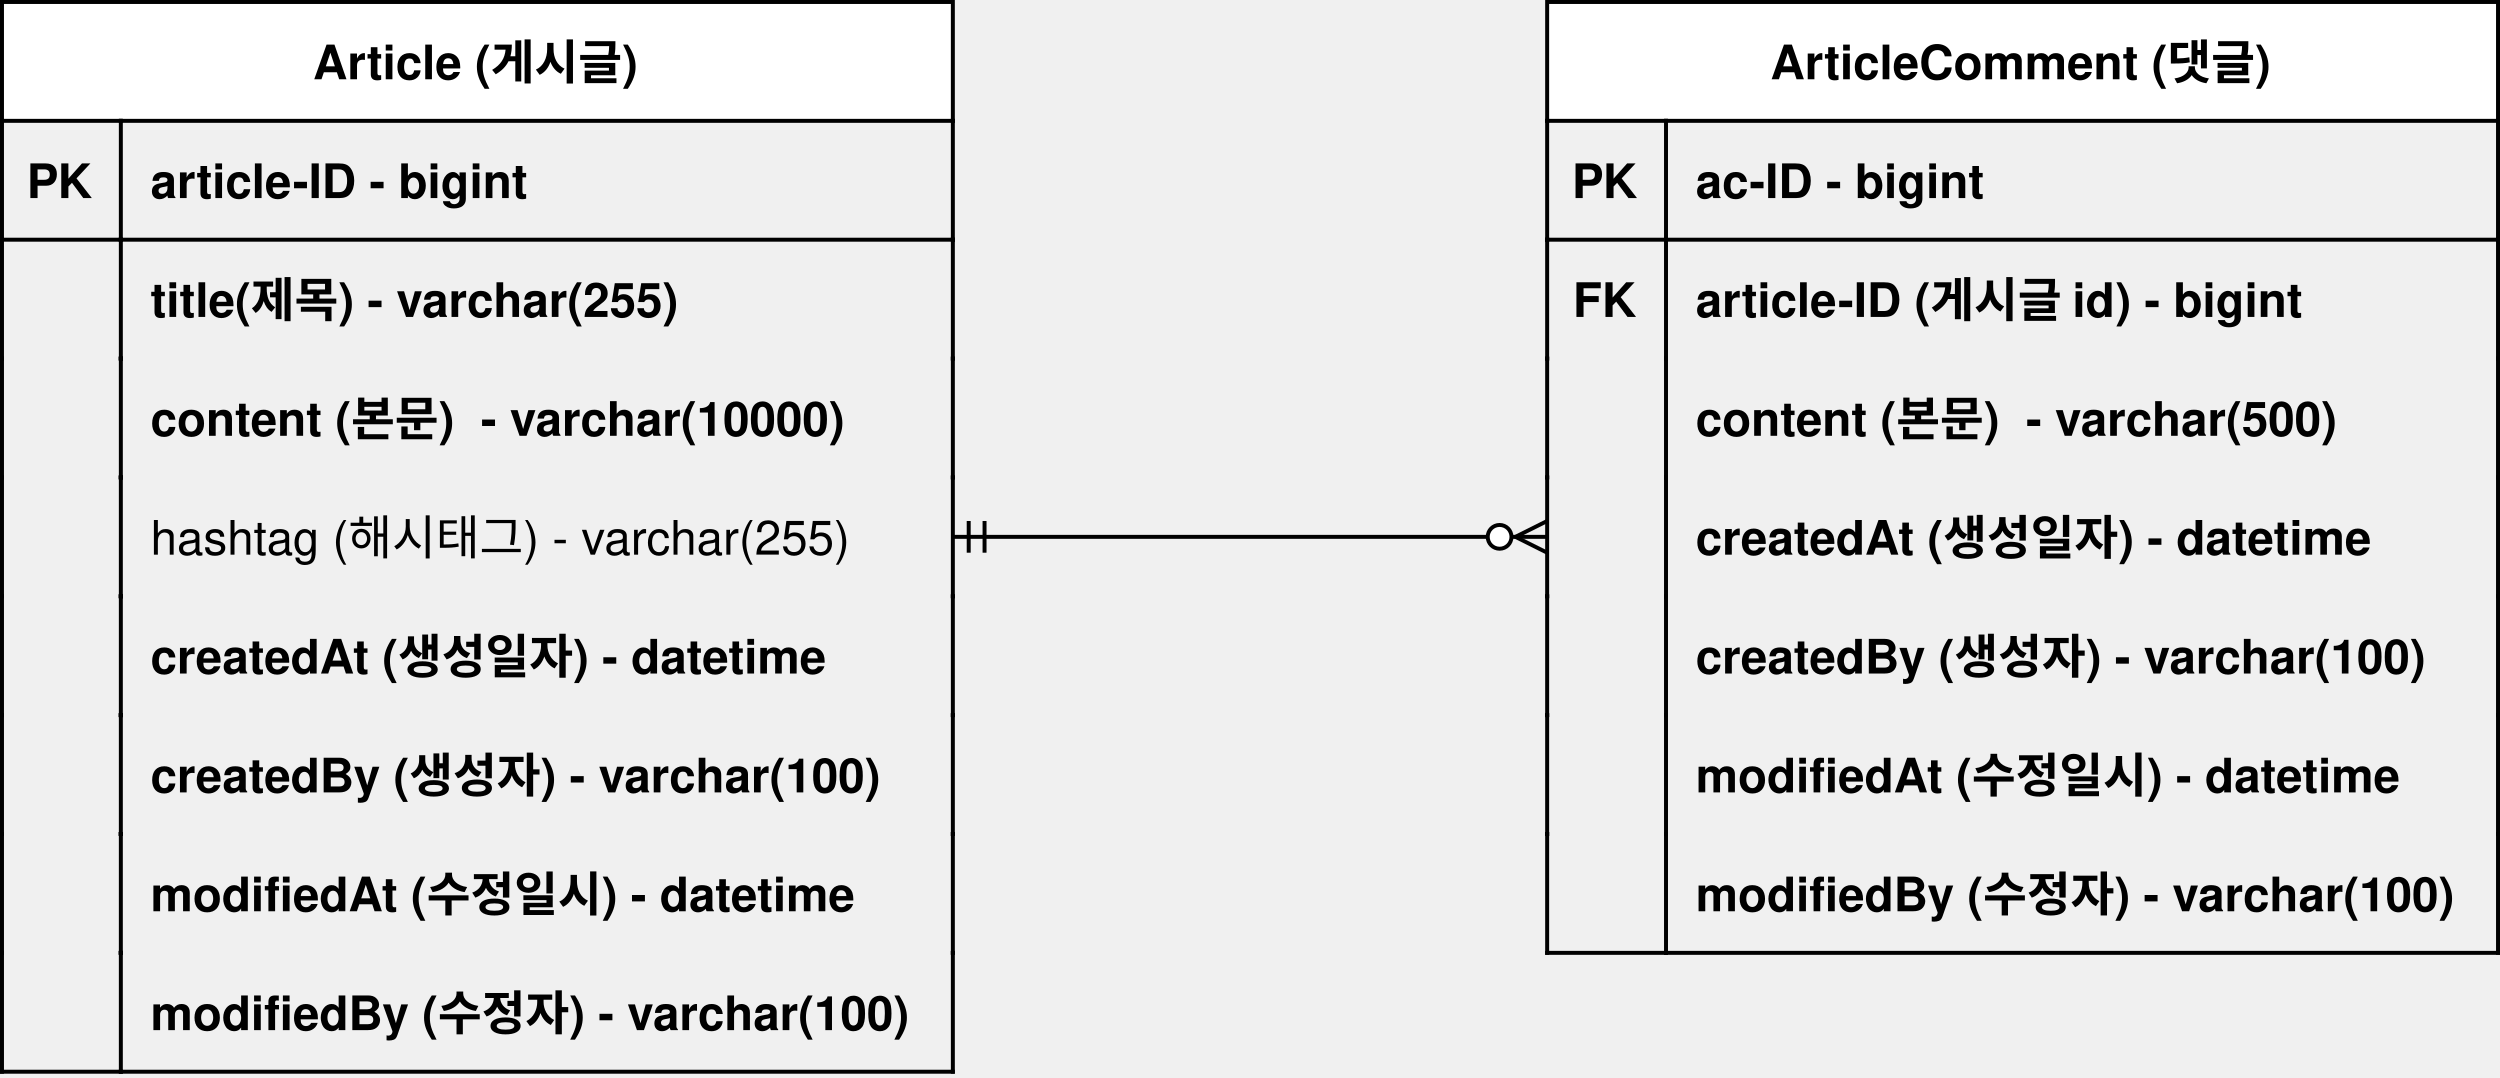
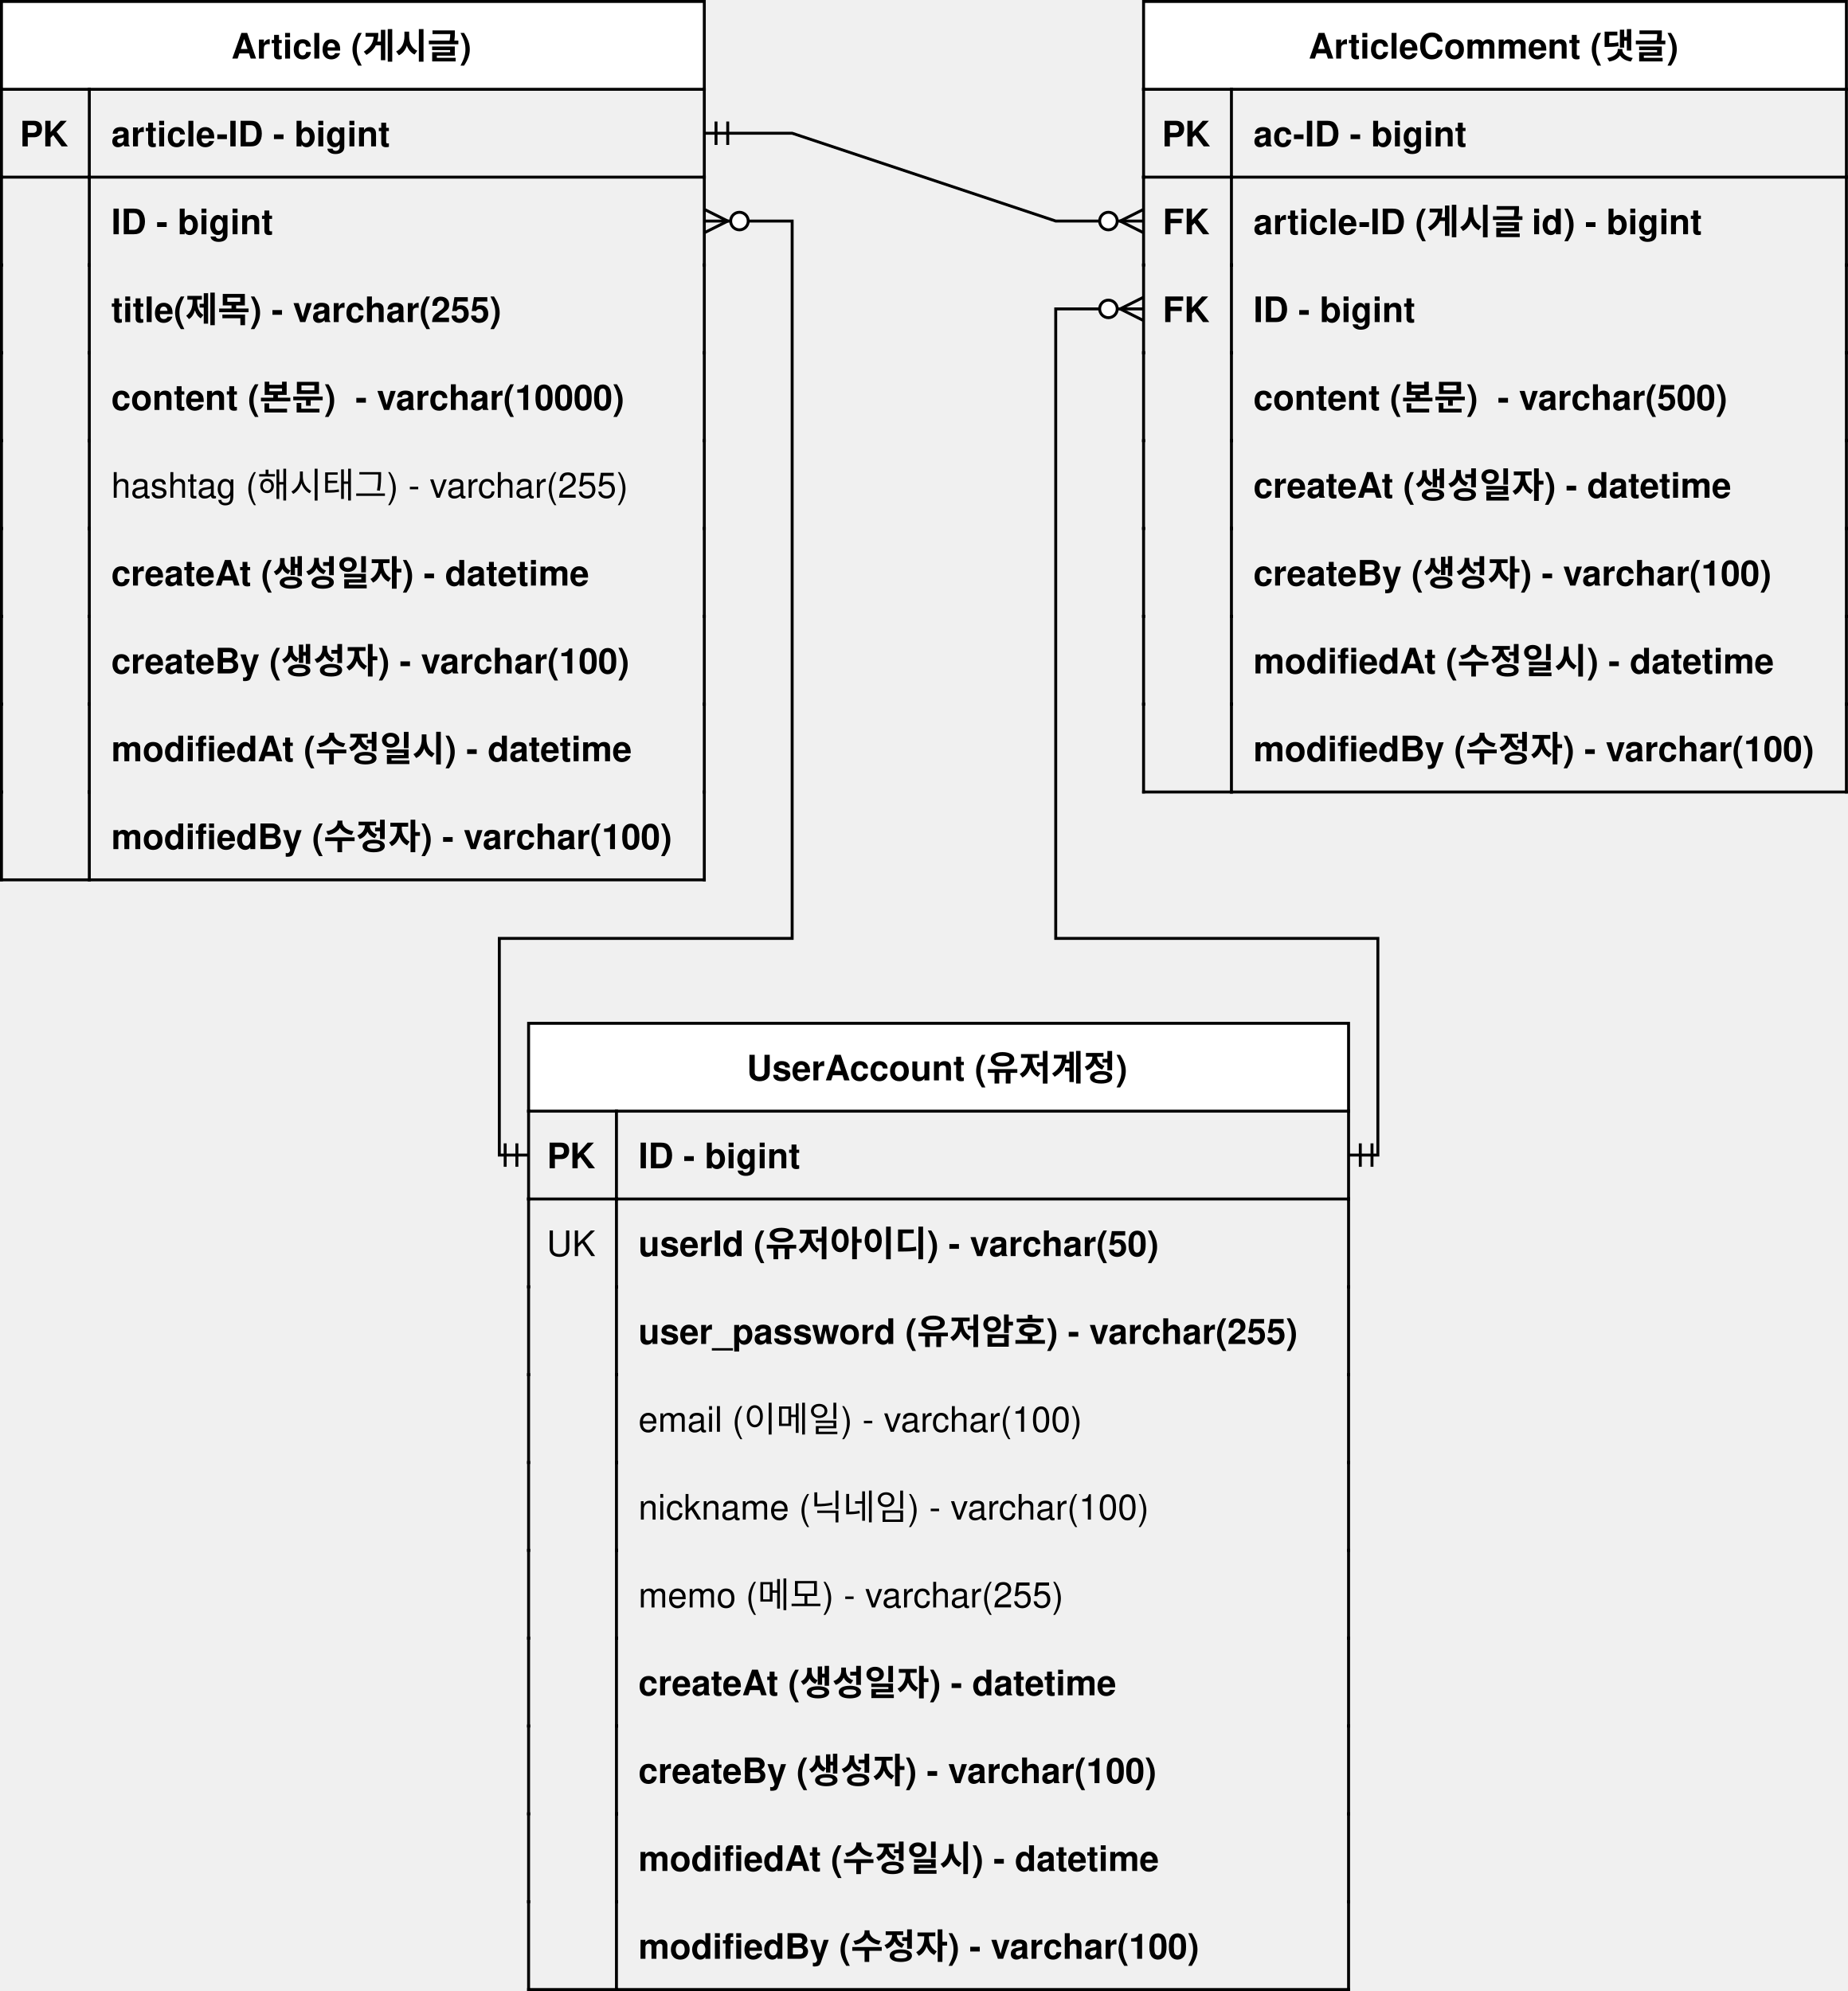
- <svg xmlns="http://www.w3.org/2000/svg" version="1.1" width="631px" height="272px" viewBox="-0.5 -0.5 631 272" content="&lt;mxfile host=&quot;app.diagrams.net&quot; modified=&quot;2022-12-19T08:31:52.053Z&quot; agent=&quot;5.0 (Windows NT 10.0; Win64; x64) AppleWebKit/537.36 (KHTML, like Gecko) Chrome/108.0.0.0 Safari/537.36&quot; etag=&quot;PY4mF8wjZKwtn9dO-ANP&quot; version=&quot;20.7.3&quot; type=&quot;github&quot;&gt;&lt;diagram id=&quot;R2lEEEUBdFMjLlhIrx00&quot; name=&quot;Page-1&quot;&gt;7Z1dc5s4FIZ/DTPpRTJ8mARfGuy0201nO2lntnu1oxoFa1Ygj1Aau79+JSQZHAXXNLZpLTpuBh2EDOe88KCDZJwgyVdvKVguPpAUYsd305UTTB3fv7mO+F9hWEvDKPSlIaMolSavNnxC36Eyusr6iFJYblVkhGCGltvGOSkKOGdbNkApedqu9kDw9rcuQQYNw6c5wKb1b5SyhbRGoVvb30GULfQ3e65akwNdWRnKBUjJ05YJrtgtKZjaxY+Q5qCABeNrPgD6H6ROOFswJo504vi3/PMgal9lhGQYgiUqr+Yk5+Z5yavcPoAcYeHmRkOxaoh/XTBzgoQSwuRSvkogFqHSYZD7dNuyduMHKtrdY4O3l9ndY/G+fAve//v+3f0XhOnyUrXyDeBH5d8JZWjOne27F85s4sS+EyXOLHGi2BknlSVyIveNciFb67hwby7FIgNfhSkuGaBMySdwuYELggFU8GMPpl5VxhgsS1RVl5YFwukdWJNHphvSpfgBrWB6L9Uj6nIh3fHGRFE0LuLwSe2MWA0wygq+POfOEd8YU1jyfbkDJVM11IFDyuCq1aPeJk78dIIkh4yueRW1QaRUo84kb6zKT7Uu/ZGyLRqa9G+UESihZZum6/jxBRXCDuH0jXDujtO90H+8IBR9F9HBypvN2FXlJ5RjLuB3EKTPTDGpLiRVDBDGCcFEBLggBTRiLCqllCw/A5pBpgxLgtQJF8b8wz2TuFehE/J9TXjZq8v8I6pTlpCiZJRrSbQBeUifoAhrzMhSNYrhg26fKr+L5a+EMX5+dhBA+0ljqkLJINhTBcGxRBAYIvj4Z6sM+MEyBPA9v1SDIsMyaNWVG9RBeyGyL/p649/njn9+ehLu9gdcXXwXKE1h8ap4+C/HoxGAoKP/VWO1Vzq3BjC/7hSA8RPksUhLI6ib/fz5OI+MOAN57b78gxfcS/7/K8rEWdJv8PW1WNaNyyWYoyK7k1teP1NHeCp1rNrPVu+gatmruRPIJRzYsBcb3COy4bpvNlzvL4LTXBxginR7hwdDaCcYbowgM8QwvBC38RO3uo2PncnEmYzfKE58A3S+APTCD8P2O/tfhBYvSWT7/uLQerEOFdGAit5RsW9n8mioGFuFishOVOgLTiPKIk8jc14XghNxIDI+AhgJX3jjJL5gSPW3SQ7P5f9sZkeLgKxjh2emFAd4nBoent83PbwOqcgzwIfXEo+z54eZbFyAcsFAJvkxdcahE48aDxCmThToJwk3NVHOrRfiHl5L1qHENzuyA0pOjpKwb5T4HbqjZ4ASqXr7UOKbHc45hfwrJ6ovklTkmFYLI4efSnyBF+Pq8fR45oxdnc5K+VYM5fB3h8gruiNtKrIOIvorB4j0CZGob4gEHbqlZwAR6Uf7IBKY3U4JkXi9AyKSHS/ltH77fsgrENKmIfsQYnZyB4ScGiEbMfSHEHPAzVkjJLAUIeZAmZyk6AHBtNETiZxxpJ+nh1s9kSrPNfREfqgj+zDSYfDNgJFjYWTUO0Y6ZDXPASPXlmLEzFpqjDT6IiZGhr5IFxVZBxHPvAlVM3YSkueNcRsR11IwzNdpqmSk5910nrAzOhYMvGFU9n73BK+csTPaeVPQ+5Qdz7w1PPM5O56lY7M98+4PzIcJO/tIwz7WD+OwT9Jh3A2H3ufseOaD8du+4bBHl/FAd/6epSOz9QjOtumdu2bnV23rFOTvgZQeFGQdT/wOz8AHnhyLJ71P7NFRtyQB2ZYUOHuAmE+tf25qT2h36vEHSSWL8NHh+feAj2Pho/+pPX6HnOU58KMlHmfPDzMnOYzHPriKrKPIqMO88oEiR6NI77N69A5YQhEpe/soEpo5h2FA9oE1ZB1D9E/WDgzplSG9T+oJOwzMPwOGSNlbyBAz8TCMyH7Nz5y16Mg+jgyjr34BjvQ/sye07GcxLR17FZpjr4Yh2QdXkXUUud6jNwLTDGqfc7citr6HGDBEilm9RkZGYsTzBWhYjtUVABbpRLw9gxdn998hJZ/JB1CsNXzqdTko0r8qKVFxxFADCK4Q+6Ib48v/CPtVqErTVaPaVBOK7yldf2kWGluJYr1ZVdLbycMXx9wqKWUqySOdw13s0O8Y0Qxsq7hHmn7zKpCmYDZGWgXk2/Yu71DlR1INq9noXY8T02OKn7/kQR6q2qpWodHQ6FlDxtsipCuMhn4sZ16sXzciq9eviAlm/wM=&lt;/diagram&gt;&lt;/mxfile&gt;" resource="https://app.diagrams.net/#Hgoodjob0412%2Fproject-board%2Ffeature%252F%252312-domain%2Fdocument%2FERD.svg">
+ <svg xmlns="http://www.w3.org/2000/svg" version="1.1" width="631px" height="680px" viewBox="-0.5 -0.5 631 680" content="&lt;mxfile host=&quot;app.diagrams.net&quot; modified=&quot;2023-01-05T08:05:18.731Z&quot; agent=&quot;5.0 (Windows NT 10.0; Win64; x64) AppleWebKit/537.36 (KHTML, like Gecko) Chrome/108.0.0.0 Safari/537.36&quot; etag=&quot;c00AQMzSYfDVkdxaUpws&quot; version=&quot;20.8.1&quot; type=&quot;github&quot;&gt;&lt;diagram id=&quot;R2lEEEUBdFMjLlhIrx00&quot; name=&quot;Page-1&quot;&gt;7Z1bc9o4GIZ/jWfai3TwiZhLIEkPm+520nbaveqoWAFvjcUYpYH++pVsyRgkwCbGxpY6tLWFEEbfKz06fZJhj+ertzFYzD4iH4aG1fNXhn1jWJZpmg75j4as05C+xQKmceCzSJuAz8EfyAJ7LPQp8OFyKyJGKMTBYjtwgqIITvBWGIhj9Lwd7RGF29+6AFMoBHyegFAM/Rb4eJaGem5vE/4OBtMZ/2azx96ZAx6ZBSxnwEfPW0Fwhe9QhNkjfoLxHEQwwuSdjyD+BWPDvZ1hTH/p0LDuyOuRxn4zRWgaQrAIlm8maE6CJ0sS5e4RzIOQZnMuoRFLiHydfWvY4xghnF7NV2MYUltxM6TPdLfn3SwfYppugQ+8vZreP0Uflm/Bhx8f3j18D8J4ccVS+Q3CJ5a/wxgHE5LZVu+VcTs0RpbhjY3bseGNjME4CfEMr/eaZSFec7uQ3FzQSwx+0qDREoMYM/nYPRJABIFBEJHfbt+YyX0YgsUySKKnIbMg9O/BGj1hnhC/Gz0GK+g/pOqhcYmQ7kli9JYmTu3wmT0MfRuEwTQi1xOSOfQbRzFckme5B0vMYojZx/MCxhiuckEsO99CNIc4XpMo7F2PqYaVJHPA7p83urQcFjbLadLmkgRMaNMs6Y39yAUzYQlzWoI5D9vpgep/NENx8IdaJ2S5mbddcv8czEMi4HcQ+DtBI5RUJIkNgjAcoxBRA0cogoKNaSQ/RosvIJ5CzAIWKGAFzh2RF8mZce+Na7jkWcfk3tzckxeNHuMxipY4JlqiaUBi0mdIzTrCaMESDeEjTz9m+U6vfyKMSfncJ4CDJeS4KtbcukVVcCYR2IIIPv21Vwbk9+MAhA+kqgbRNEyNltTcYGM0iWWleZ3l727G7xZPRLLzMUwq31ng+zAqbg+rsD1yBrBL5j9LbJMrpVMDIal3IoBJAXmK/KVg1Ow5T7ezI9gZpHX31Xty07sif38GU1pKmjU+r4vTuKPlAkyCaHqffrK/ow63LnWs9pdWs1K1FEquBrm4mg2F2NA7Ixv6TbOhX1wE9VQO0A94ei8Eg1vYGF0Hw7Vg5JYBQaaC7SZE1ZLoMg1M/N/1+7+fJn30bfh98AvPr4belV2iJtA4kMuoKCH24qB4h/HlOJCrQKwq2sKDI9Y4IPpOA0H+uz3BzDjAIXxFB3aGvWRgZ2QMh8Zw8JqB4jeIJzMQv7Jcd/9YT7twUaViuswLaUUmKkjjou7eg2k13X0YtBYXR63hFbZGh2gh12VPsDIdu0/nQV5RUoxsOgtAkTEmF6+NsUUpkvybZ4fZI3+6Qo8KBaQcPExxmknTo3Z6uE3TwywxPdU2fJjF7dF5fogTUDOwnGEwTflxYwxcY+TkJpVvDM/ms8vXG6J0rR/Sq15LyqHEKjFioVFyLpR4TaPEKtEfbRtKMolrlFhih3MSQ/KVQ9YXGSfkuEkuHIMUJXJBbkfJkqXBrTHo8QEtn3wKB3PYdogU7Y6UUJFyEOFfqSHSIEQyMTS3UKpEt7RtEMkkriFii93OFCKj9QGIpOyQjWm1vh9SFCElNKQeQsROrkZI7QhxGkeIuAizOwixC9uj8wgRF0/OkR88BtDP9UQ8Y+DxGXV3qyeSjHOp2hMpoSP1MKKXYV0ARq4bx0h712EdL/79wvboPEbEUUuOkVxfRMSI7ouUUZFyEDHFRijz4hyj+Ty3bsMjWrK1D2deJQ6v+8s6cWbQqH6aXHvqFGsTlPHidAoL41LcOE2xadglP05T++tkWSG2/sBEYSfOEtJQj/V6IXb1HcbScGjcj9MUJ8bvmoZDgS7jKS1/U6/Mzub0xXnrLZf/Qzu2JGnzIch2IKUBBXWZJ3IHpxIuHZonchkVRsxenjTuCOqINUtLeXKSl9+g8zyRW11cANOyXkcDougyIuStDu29cwFdjuadP7nZuzhJVWLguENQkGeFuLLpNPdPV6HpqfITDwrxo8QaKc2Ps/GjcfdPq8S8Vuv4UdweneeHOG+lfXYqV5FyFHH0QNUlUKRxz0+OsS5SJNO4pogrDjpop52KNaQcQ9wSIxiaIediSPOOn24J5622MSTTuGaIKw48aK+dwnsnF9eRehzRK3QvgSONe3+6Xd5OX6/PzbJCXJ+r3XYqV5FyFOkX6I1Afwp5npOcDvD6AYYAByi63byTWibFiGlR0OB5yGoAGPlDeuoeub19+ANj9AV9BNGaw2fz3hxE/j+JlGL6iyEHEFwF+DtPjFz/S8PfuOzuZpWLdsMJRZ40Xn/P3+Q+RW83H0vu+OdEUTGdLdFTPIEH8pLlHObE20sZthSQ5mvROi07QTCvlywwTuzxG2497wFRfkLJsppM7nwpMXc72XUrSn86+9RGhEJCzk5Cgn9SmjdCQlWtJRLHa74uYTycTIiassb2IKke00rS6yVrU206fMOrza64pB1bb3SwBrR2LOnyNZr5OsyT1WFnWx6ox02KtXeLK2BvEdrb3JWBUaqCc4mg1ecKnmIPq/PNXfmqUMHOLVsUWtwVrUJVHGi+utU2X4skV4NM9BhI2TGQ6pkg80OrlQniAMjXpplw1hOkXDWRIA6APJHG/Xt/X7t+TIdA0nY9HU136GLRgUNeu8dLuZ0ZCqlQTcqhRPs0N48SmQtarShp79lSpxjDUxMkkrOlKEl+LMBy+Yziw0AhBKGHh3iJ04E+pvC4mpQDiT5o6gJIIvVUqxUlsoOmck5KW/92mDFm9+dr5b9bHKmEcxCEGVx4l2Q4SJjClvzsMqWt87TVC0Y9juhTpi6AIzKPtXo5IumYqsiRa0U5InZJo2DyKwJ0FSjbUZW8BsmFYwwdturHE4a5FETJHs0ohxLJnl0aJbWjROa2VitKZJuoKIiStDSohxJe6PNLSOEccYywjgi5GBrDzgxuVS8T9eihj5lqnh5Sh7V66SHZQkVFetiK0kNca6O31KhcRerBRR8+dQFwkXmx1QsXyWCninDpKwoXcZBT77RRsYbUQ4verekC0CI717BelxHJ4KeKaFF0f3FbHPTUG3C8BC/ltyTvJl5scThV46VuvNi9xvEiGR1VEC9paVAQL/v3d1J8X44qVaQcXJwCcy75fTlIRT1DUxSBsO49Ofh1qT05TOOEPTl29ss4uknHoV0Ejm7ScdzJ7qxbcmSa4/sv9Hc0WHhLDmc7IXuwk9CeLTmIAMA6F421HPY/sLvzwJ5z8LmE+Gx+a198+4Xxrb67U07TX1htqS1wysBllNr6dtI5V6k99RCt8+6k422rzrFOLbY7Cdm7CVVUbN2SxVaIf6QY7lY/ZeNbgxcVW3IbI4Tz0WOwmH1EPqQx/gc=&lt;/diagram&gt;&lt;/mxfile&gt;" resource="https://app.diagrams.net/#Hgoodjob0412%2Fproject-board%2Ffeature%252F%252323-view_%25EB%25B8%258C%25EB%259E%259C%25EC%25B9%2598_%25EB%25A7%258C%25EB%2593%25A4%25EA%25B8%25B0%2Fdocument%2FERD.svg">
  <defs>
    <clipPath id="mx-clip-0-30-30-30-0">
      <rect x="0" y="30" width="30" height="30" />
    </clipPath>
    <clipPath id="mx-clip-36-30-204-30-0">
      <rect x="36" y="30" width="204" height="30" />
    </clipPath>
    <clipPath id="mx-clip-36-60-204-30-0">
      <rect x="36" y="60" width="204" height="30" />
    </clipPath>
    <clipPath id="mx-clip-36-90-204-30-0">
      <rect x="36" y="90" width="204" height="30" />
    </clipPath>
    <clipPath id="mx-clip-36-120-204-30-0">
      <rect x="36" y="120" width="204" height="30" />
    </clipPath>
    <clipPath id="mx-clip-36-150-204-30-0">
      <rect x="36" y="150" width="204" height="30" />
    </clipPath>
    <clipPath id="mx-clip-36-180-204-30-0">
      <rect x="36" y="180" width="204" height="30" />
    </clipPath>
    <clipPath id="mx-clip-36-210-204-30-0">
      <rect x="36" y="210" width="204" height="30" />
    </clipPath>
    <clipPath id="mx-clip-36-240-204-30-0">
      <rect x="36" y="240" width="204" height="30" />
    </clipPath>
+     <clipPath id="mx-clip-36-270-204-30-0">
+       <rect x="36" y="270" width="204" height="30" />
+     </clipPath>
    <clipPath id="mx-clip-390-30-30-30-0">
      <rect x="390" y="30" width="30" height="30" />
    </clipPath>
    <clipPath id="mx-clip-426-30-204-30-0">
      <rect x="426" y="30" width="204" height="30" />
    </clipPath>
    <clipPath id="mx-clip-390-60-30-30-0">
      <rect x="390" y="60" width="30" height="30" />
    </clipPath>
    <clipPath id="mx-clip-426-60-204-30-0">
      <rect x="426" y="60" width="204" height="30" />
    </clipPath>
+     <clipPath id="mx-clip-390-90-30-30-0">
+       <rect x="390" y="90" width="30" height="30" />
+     </clipPath>
    <clipPath id="mx-clip-426-90-204-30-0">
      <rect x="426" y="90" width="204" height="30" />
    </clipPath>
    <clipPath id="mx-clip-426-120-204-30-0">
      <rect x="426" y="120" width="204" height="30" />
    </clipPath>
    <clipPath id="mx-clip-426-150-204-30-0">
      <rect x="426" y="150" width="204" height="30" />
    </clipPath>
    <clipPath id="mx-clip-426-180-204-30-0">
      <rect x="426" y="180" width="204" height="30" />
    </clipPath>
    <clipPath id="mx-clip-426-210-204-30-0">
      <rect x="426" y="210" width="204" height="30" />
+     </clipPath>
+     <clipPath id="mx-clip-426-240-204-30-0">
+       <rect x="426" y="240" width="204" height="30" />
+     </clipPath>
+     <clipPath id="mx-clip-180-379-30-30-0">
+       <rect x="180" y="379" width="30" height="30" />
+     </clipPath>
+     <clipPath id="mx-clip-216-379-244-30-0">
+       <rect x="216" y="379" width="244" height="30" />
+     </clipPath>
+     <clipPath id="mx-clip-180-409-30-30-0">
+       <rect x="180" y="409" width="30" height="30" />
+     </clipPath>
+     <clipPath id="mx-clip-216-409-244-30-0">
+       <rect x="216" y="409" width="244" height="30" />
+     </clipPath>
+     <clipPath id="mx-clip-216-439-244-30-0">
+       <rect x="216" y="439" width="244" height="30" />
+     </clipPath>
+     <clipPath id="mx-clip-180-469-30-30-0">
+       <rect x="180" y="469" width="30" height="30" />
+     </clipPath>
+     <clipPath id="mx-clip-216-469-244-30-0">
+       <rect x="216" y="469" width="244" height="30" />
+     </clipPath>
+     <clipPath id="mx-clip-180-499-30-30-0">
+       <rect x="180" y="499" width="30" height="30" />
+     </clipPath>
+     <clipPath id="mx-clip-216-499-244-30-0">
+       <rect x="216" y="499" width="244" height="30" />
+     </clipPath>
+     <clipPath id="mx-clip-180-529-30-30-0">
+       <rect x="180" y="529" width="30" height="30" />
+     </clipPath>
+     <clipPath id="mx-clip-216-529-244-30-0">
+       <rect x="216" y="529" width="244" height="30" />
+     </clipPath>
+     <clipPath id="mx-clip-180-559-30-30-0">
+       <rect x="180" y="559" width="30" height="30" />
+     </clipPath>
+     <clipPath id="mx-clip-216-559-244-30-0">
+       <rect x="216" y="559" width="244" height="30" />
+     </clipPath>
+     <clipPath id="mx-clip-180-589-30-30-0">
+       <rect x="180" y="589" width="30" height="30" />
+     </clipPath>
+     <clipPath id="mx-clip-216-589-244-30-0">
+       <rect x="216" y="589" width="244" height="30" />
+     </clipPath>
+     <clipPath id="mx-clip-180-619-30-30-0">
+       <rect x="180" y="619" width="30" height="30" />
+     </clipPath>
+     <clipPath id="mx-clip-216-619-244-30-0">
+       <rect x="216" y="619" width="244" height="30" />
+     </clipPath>
+     <clipPath id="mx-clip-180-649-30-30-0">
+       <rect x="180" y="649" width="30" height="30" />
+     </clipPath>
+     <clipPath id="mx-clip-216-649-244-30-0">
+       <rect x="216" y="649" width="244" height="30" />
    </clipPath>
  </defs>
  <g>
    <path d="M 0 30 L 0 0 L 240 0 L 240 30" fill="rgb(255, 255, 255)" stroke="rgb(0, 0, 0)" stroke-miterlimit="10" pointer-events="all" />
-     <path d="M 0 30 L 0 270 L 240 270 L 240 30" fill="none" stroke="rgb(0, 0, 0)" stroke-miterlimit="10" pointer-events="none" />
+     <path d="M 0 30 L 0 300 L 240 300 L 240 30" fill="none" stroke="rgb(0, 0, 0)" stroke-miterlimit="10" pointer-events="none" />
    <path d="M 0 30 L 240 30" fill="none" stroke="rgb(0, 0, 0)" stroke-miterlimit="10" pointer-events="none" />
-     <path d="M 30 30 L 30 60 L 30 90 L 30 120 L 30 150 L 30 180 L 30 210 L 30 240 L 30 270" fill="none" stroke="rgb(0, 0, 0)" stroke-miterlimit="10" pointer-events="none" />
+     <path d="M 30 30 L 30 60 L 30 90 L 30 120 L 30 150 L 30 180 L 30 210 L 30 240 L 30 270 L 30 300" fill="none" stroke="rgb(0, 0, 0)" stroke-miterlimit="10" pointer-events="none" />
    <g fill="rgb(0, 0, 0)" font-family="Helvetica" font-weight="bold" pointer-events="none" text-anchor="middle" font-size="12px">
      <text x="119.5" y="19.5">Article (게시글)</text>
    </g>
    <path d="M 0 30 M 240 30 M 240 60 L 0 60" fill="none" stroke="rgb(0, 0, 0)" stroke-linecap="square" stroke-miterlimit="10" pointer-events="none" />
    <path d="M 0 30 M 30 30 M 30 60 M 0 60" fill="none" stroke="rgb(0, 0, 0)" stroke-linecap="square" stroke-miterlimit="10" pointer-events="none" />
    <g fill="rgb(0, 0, 0)" font-family="Helvetica" font-weight="bold" pointer-events="none" clip-path="url(#mx-clip-0-30-30-30-0)" text-anchor="middle" font-size="12px">
      <text x="14.5" y="49.5">PK</text>
    </g>
    <path d="M 30 30 M 240 30 M 240 60 M 30 60" fill="none" stroke="rgb(0, 0, 0)" stroke-linecap="square" stroke-miterlimit="10" pointer-events="none" />
    <g fill="rgb(0, 0, 0)" font-family="Helvetica" font-weight="bold" text-decoration="underline" pointer-events="none" clip-path="url(#mx-clip-36-30-204-30-0)" font-size="12px">
      <text x="37.5" y="49.5">article-ID - bigint</text>
    </g>
    <path d="M 0 60 M 30 60 M 30 90 M 0 90" fill="none" stroke="rgb(0, 0, 0)" stroke-linecap="square" stroke-miterlimit="10" pointer-events="none" />
    <path d="M 30 60 M 240 60 M 240 90 M 30 90" fill="none" stroke="rgb(0, 0, 0)" stroke-linecap="square" stroke-miterlimit="10" pointer-events="none" />
    <g fill="rgb(0, 0, 0)" font-family="Helvetica" font-weight="bold" pointer-events="none" clip-path="url(#mx-clip-36-60-204-30-0)" font-size="12px">
-       <text x="37.5" y="79.5">title(제목) - varchar(255)</text>
+       <text x="37.5" y="79.5">ID - bigint</text>
    </g>
    <path d="M 0 90 M 30 90 M 30 120 M 0 120" fill="none" stroke="rgb(0, 0, 0)" stroke-linecap="square" stroke-miterlimit="10" pointer-events="none" />
    <path d="M 30 90 M 240 90 M 240 120 M 30 120" fill="none" stroke="rgb(0, 0, 0)" stroke-linecap="square" stroke-miterlimit="10" pointer-events="none" />
    <g fill="rgb(0, 0, 0)" font-family="Helvetica" font-weight="bold" pointer-events="none" clip-path="url(#mx-clip-36-90-204-30-0)" font-size="12px">
-       <text x="37.5" y="109.5">content (본문)  - varchar(10000)</text>
+       <text x="37.5" y="109.5">title(제목) - varchar(255)</text>
    </g>
    <path d="M 0 120 M 30 120 M 30 150 M 0 150" fill="none" stroke="rgb(0, 0, 0)" stroke-linecap="square" stroke-miterlimit="10" pointer-events="none" />
    <path d="M 30 120 M 240 120 M 240 150 M 30 150" fill="none" stroke="rgb(0, 0, 0)" stroke-linecap="square" stroke-miterlimit="10" pointer-events="none" />
-     <g fill="rgb(0, 0, 0)" font-family="Helvetica" pointer-events="none" clip-path="url(#mx-clip-36-120-204-30-0)" font-size="12px">
-       <text x="37.5" y="139.5">hashtag (해시태그) - varchar(255)</text>
+     <g fill="rgb(0, 0, 0)" font-family="Helvetica" font-weight="bold" pointer-events="none" clip-path="url(#mx-clip-36-120-204-30-0)" font-size="12px">
+       <text x="37.5" y="139.5">content (본문)  - varchar(10000)</text>
    </g>
    <path d="M 0 150 M 30 150 M 30 180 M 0 180" fill="none" stroke="rgb(0, 0, 0)" stroke-linecap="square" stroke-miterlimit="10" pointer-events="none" />
    <path d="M 30 150 M 240 150 M 240 180 M 30 180" fill="none" stroke="rgb(0, 0, 0)" stroke-linecap="square" stroke-miterlimit="10" pointer-events="none" />
-     <g fill="rgb(0, 0, 0)" font-family="Helvetica" font-weight="bold" pointer-events="none" clip-path="url(#mx-clip-36-150-204-30-0)" font-size="12px">
-       <text x="37.5" y="169.5">createdAt (생성일자) - datetime</text>
+     <g fill="rgb(0, 0, 0)" font-family="Helvetica" pointer-events="none" clip-path="url(#mx-clip-36-150-204-30-0)" font-size="12px">
+       <text x="37.5" y="169.5">hashtag (해시태그) - varchar(255)</text>
    </g>
    <path d="M 0 180 M 30 180 M 30 210 M 0 210" fill="none" stroke="rgb(0, 0, 0)" stroke-linecap="square" stroke-miterlimit="10" pointer-events="none" />
    <path d="M 30 180 M 240 180 M 240 210 M 30 210" fill="none" stroke="rgb(0, 0, 0)" stroke-linecap="square" stroke-miterlimit="10" pointer-events="none" />
    <g fill="rgb(0, 0, 0)" font-family="Helvetica" font-weight="bold" pointer-events="none" clip-path="url(#mx-clip-36-180-204-30-0)" font-size="12px">
-       <text x="37.5" y="199.5">createdBy (생성자) - varchar(100)</text>
+       <text x="37.5" y="199.5">createAt (생성일자) - datetime</text>
    </g>
    <path d="M 0 210 M 30 210 M 30 240 M 0 240" fill="none" stroke="rgb(0, 0, 0)" stroke-linecap="square" stroke-miterlimit="10" pointer-events="none" />
    <path d="M 30 210 M 240 210 M 240 240 M 30 240" fill="none" stroke="rgb(0, 0, 0)" stroke-linecap="square" stroke-miterlimit="10" pointer-events="none" />
    <g fill="rgb(0, 0, 0)" font-family="Helvetica" font-weight="bold" pointer-events="none" clip-path="url(#mx-clip-36-210-204-30-0)" font-size="12px">
-       <text x="37.5" y="229.5">modifiedAt (수정일시) - datetime</text>
+       <text x="37.5" y="229.5">createBy (생성자) - varchar(100)</text>
    </g>
    <path d="M 0 240 M 30 240 M 30 270 M 0 270" fill="none" stroke="rgb(0, 0, 0)" stroke-linecap="square" stroke-miterlimit="10" pointer-events="none" />
    <path d="M 30 240 M 240 240 M 240 270 M 30 270" fill="none" stroke="rgb(0, 0, 0)" stroke-linecap="square" stroke-miterlimit="10" pointer-events="none" />
    <g fill="rgb(0, 0, 0)" font-family="Helvetica" font-weight="bold" pointer-events="none" clip-path="url(#mx-clip-36-240-204-30-0)" font-size="12px">
-       <text x="37.5" y="259.5">modifiedBy (수정자) - varchar(100)</text>
+       <text x="37.5" y="259.5">modifiedAt (수정일시) - datetime</text>
+     </g>
+     <path d="M 0 270 M 30 270 M 30 300 M 0 300" fill="none" stroke="rgb(0, 0, 0)" stroke-linecap="square" stroke-miterlimit="10" pointer-events="none" />
+     <path d="M 30 270 M 240 270 M 240 300 M 30 300" fill="none" stroke="rgb(0, 0, 0)" stroke-linecap="square" stroke-miterlimit="10" pointer-events="none" />
+     <g fill="rgb(0, 0, 0)" font-family="Helvetica" font-weight="bold" pointer-events="none" clip-path="url(#mx-clip-36-270-204-30-0)" font-size="12px">
+       <text x="37.5" y="289.5">modifiedBy (수정자) - varchar(100)</text>
    </g>
    <path d="M 390 30 L 390 0 L 630 0 L 630 30" fill="rgb(255, 255, 255)" stroke="rgb(0, 0, 0)" stroke-miterlimit="10" pointer-events="none" />
-     <path d="M 390 30 L 390 240 L 630 240 L 630 30" fill="none" stroke="rgb(0, 0, 0)" stroke-miterlimit="10" pointer-events="none" />
+     <path d="M 390 30 L 390 270 L 630 270 L 630 30" fill="none" stroke="rgb(0, 0, 0)" stroke-miterlimit="10" pointer-events="none" />
    <path d="M 390 30 L 630 30" fill="none" stroke="rgb(0, 0, 0)" stroke-miterlimit="10" pointer-events="none" />
-     <path d="M 420 30 L 420 60 L 420 90 L 420 120 L 420 150 L 420 180 L 420 210 L 420 240" fill="none" stroke="rgb(0, 0, 0)" stroke-miterlimit="10" pointer-events="none" />
+     <path d="M 420 30 L 420 60 L 420 90 L 420 120 L 420 150 L 420 180 L 420 210 L 420 240 L 420 270" fill="none" stroke="rgb(0, 0, 0)" stroke-miterlimit="10" pointer-events="none" />
    <g fill="rgb(0, 0, 0)" font-family="Helvetica" font-weight="bold" pointer-events="none" text-anchor="middle" font-size="12px">
      <text x="509.5" y="19.5">ArticleComment (댓글)</text>
    </g>
    <path d="M 390 30 M 630 30 M 630 60 L 390 60" fill="none" stroke="rgb(0, 0, 0)" stroke-linecap="square" stroke-miterlimit="10" pointer-events="none" />
    <path d="M 390 30 M 420 30 M 420 60 M 390 60" fill="none" stroke="rgb(0, 0, 0)" stroke-linecap="square" stroke-miterlimit="10" pointer-events="none" />
    <g fill="rgb(0, 0, 0)" font-family="Helvetica" font-weight="bold" pointer-events="none" clip-path="url(#mx-clip-390-30-30-30-0)" text-anchor="middle" font-size="12px">
      <text x="404.5" y="49.5">PK</text>
    </g>
    <path d="M 420 30 M 630 30 M 630 60 M 420 60" fill="none" stroke="rgb(0, 0, 0)" stroke-linecap="square" stroke-miterlimit="10" pointer-events="none" />
    <g fill="rgb(0, 0, 0)" font-family="Helvetica" font-weight="bold" text-decoration="underline" pointer-events="none" clip-path="url(#mx-clip-426-30-204-30-0)" font-size="12px">
      <text x="427.5" y="49.5">ac-ID - bigint</text>
    </g>
    <path d="M 390 60 M 420 60 M 420 90 M 390 90" fill="none" stroke="rgb(0, 0, 0)" stroke-linecap="square" stroke-miterlimit="10" pointer-events="none" />
    <g fill="rgb(0, 0, 0)" font-family="Helvetica" font-weight="bold" pointer-events="none" clip-path="url(#mx-clip-390-60-30-30-0)" text-anchor="middle" font-size="12px">
      <text x="404.5" y="79.5">FK</text>
    </g>
    <path d="M 420 60 M 630 60 M 630 90 M 420 90" fill="none" stroke="rgb(0, 0, 0)" stroke-linecap="square" stroke-miterlimit="10" pointer-events="none" />
    <g fill="rgb(0, 0, 0)" font-family="Helvetica" font-weight="bold" pointer-events="none" clip-path="url(#mx-clip-426-60-204-30-0)" font-size="12px">
      <text x="427.5" y="79.5">article-ID (게시글 id) - bigint</text>
    </g>
    <path d="M 390 90 M 420 90 M 420 120 M 390 120" fill="none" stroke="rgb(0, 0, 0)" stroke-linecap="square" stroke-miterlimit="10" pointer-events="none" />
+     <g fill="rgb(0, 0, 0)" font-family="Helvetica" font-weight="bold" pointer-events="none" clip-path="url(#mx-clip-390-90-30-30-0)" text-anchor="middle" font-size="12px">
+       <text x="404.5" y="109.5">FK</text>
+     </g>
    <path d="M 420 90 M 630 90 M 630 120 M 420 120" fill="none" stroke="rgb(0, 0, 0)" stroke-linecap="square" stroke-miterlimit="10" pointer-events="none" />
    <g fill="rgb(0, 0, 0)" font-family="Helvetica" font-weight="bold" pointer-events="none" clip-path="url(#mx-clip-426-90-204-30-0)" font-size="12px">
-       <text x="427.5" y="109.5">content (본문)  - varchar(500)</text>
+       <text x="427.5" y="109.5">ID - bigint</text>
    </g>
    <path d="M 390 120 M 420 120 M 420 150 M 390 150" fill="none" stroke="rgb(0, 0, 0)" stroke-linecap="square" stroke-miterlimit="10" pointer-events="none" />
    <path d="M 420 120 M 630 120 M 630 150 M 420 150" fill="none" stroke="rgb(0, 0, 0)" stroke-linecap="square" stroke-miterlimit="10" pointer-events="none" />
    <g fill="rgb(0, 0, 0)" font-family="Helvetica" font-weight="bold" pointer-events="none" clip-path="url(#mx-clip-426-120-204-30-0)" font-size="12px">
-       <text x="427.5" y="139.5">createdAt (생성일자) - datetime</text>
+       <text x="427.5" y="139.5">content (본문)  - varchar(500)</text>
    </g>
    <path d="M 390 150 M 420 150 M 420 180 M 390 180" fill="none" stroke="rgb(0, 0, 0)" stroke-linecap="square" stroke-miterlimit="10" pointer-events="none" />
    <path d="M 420 150 M 630 150 M 630 180 M 420 180" fill="none" stroke="rgb(0, 0, 0)" stroke-linecap="square" stroke-miterlimit="10" pointer-events="none" />
    <g fill="rgb(0, 0, 0)" font-family="Helvetica" font-weight="bold" pointer-events="none" clip-path="url(#mx-clip-426-150-204-30-0)" font-size="12px">
-       <text x="427.5" y="169.5">createdBy (생성자) - varchar(100)</text>
+       <text x="427.5" y="169.5">createAt (생성일자) - datetime</text>
    </g>
    <path d="M 390 180 M 420 180 M 420 210 M 390 210" fill="none" stroke="rgb(0, 0, 0)" stroke-linecap="square" stroke-miterlimit="10" pointer-events="none" />
    <path d="M 420 180 M 630 180 M 630 210 M 420 210" fill="none" stroke="rgb(0, 0, 0)" stroke-linecap="square" stroke-miterlimit="10" pointer-events="none" />
    <g fill="rgb(0, 0, 0)" font-family="Helvetica" font-weight="bold" pointer-events="none" clip-path="url(#mx-clip-426-180-204-30-0)" font-size="12px">
-       <text x="427.5" y="199.5">modifiedAt (수정일시) - datetime</text>
+       <text x="427.5" y="199.5">createBy (생성자) - varchar(100)</text>
    </g>
    <path d="M 390 210 M 420 210 M 420 240 M 390 240" fill="none" stroke="rgb(0, 0, 0)" stroke-linecap="square" stroke-miterlimit="10" pointer-events="none" />
    <path d="M 420 210 M 630 210 M 630 240 M 420 240" fill="none" stroke="rgb(0, 0, 0)" stroke-linecap="square" stroke-miterlimit="10" pointer-events="none" />
    <g fill="rgb(0, 0, 0)" font-family="Helvetica" font-weight="bold" pointer-events="none" clip-path="url(#mx-clip-426-210-204-30-0)" font-size="12px">
-       <text x="427.5" y="229.5">modifiedBy (수정자) - varchar(100)</text>
-     </g>
-     <path d="M 240 135 L 270 135 L 360 135 L 390 135" fill="none" stroke="rgb(0, 0, 0)" stroke-miterlimit="10" pointer-events="none" />
-     <path d="M 244 131 L 244 139 M 248 131 L 248 139" fill="none" stroke="rgb(0, 0, 0)" stroke-miterlimit="10" pointer-events="none" />
-     <ellipse cx="378" cy="135" rx="3" ry="3" fill="#ffffff" stroke="rgb(0, 0, 0)" pointer-events="none" />
-     <path d="M 390 131 L 382 135 L 390 139" fill="none" stroke="rgb(0, 0, 0)" stroke-miterlimit="10" pointer-events="none" />
+       <text x="427.5" y="229.5">modifiedAt (수정일시) - datetime</text>
+     </g>
+     <path d="M 390 240 M 420 240 M 420 270 M 390 270" fill="none" stroke="rgb(0, 0, 0)" stroke-linecap="square" stroke-miterlimit="10" pointer-events="none" />
+     <path d="M 420 240 M 630 240 M 630 270 M 420 270" fill="none" stroke="rgb(0, 0, 0)" stroke-linecap="square" stroke-miterlimit="10" pointer-events="none" />
+     <g fill="rgb(0, 0, 0)" font-family="Helvetica" font-weight="bold" pointer-events="none" clip-path="url(#mx-clip-426-240-204-30-0)" font-size="12px">
+       <text x="427.5" y="259.5">modifiedBy (수정자) - varchar(100)</text>
+     </g>
+     <path d="M 240 45 L 270 45 L 360 75 L 390 75" fill="none" stroke="rgb(0, 0, 0)" stroke-miterlimit="10" pointer-events="none" />
+     <path d="M 244 41 L 244 49 M 248 41 L 248 49" fill="none" stroke="rgb(0, 0, 0)" stroke-miterlimit="10" pointer-events="none" />
+     <ellipse cx="378" cy="75" rx="3" ry="3" fill="#ffffff" stroke="rgb(0, 0, 0)" pointer-events="none" />
+     <path d="M 390 71 L 382 75 L 390 79" fill="none" stroke="rgb(0, 0, 0)" stroke-miterlimit="10" pointer-events="none" />
+     <path d="M 180 379 L 180 349 L 460 349 L 460 379" fill="rgb(255, 255, 255)" stroke="rgb(0, 0, 0)" stroke-miterlimit="10" pointer-events="none" />
+     <path d="M 180 379 L 180 679 L 460 679 L 460 379" fill="none" stroke="rgb(0, 0, 0)" stroke-miterlimit="10" pointer-events="none" />
+     <path d="M 180 379 L 460 379" fill="none" stroke="rgb(0, 0, 0)" stroke-miterlimit="10" pointer-events="none" />
+     <path d="M 210 379 L 210 409 L 210 439 L 210 469 L 210 499 L 210 529 L 210 559 L 210 589 L 210 619 L 210 649 L 210 679" fill="none" stroke="rgb(0, 0, 0)" stroke-miterlimit="10" pointer-events="none" />
+     <g fill="rgb(0, 0, 0)" font-family="Helvetica" font-weight="bold" pointer-events="none" text-anchor="middle" font-size="12px">
+       <text x="319.5" y="368.5">UserAccount (유저계정)</text>
+     </g>
+     <path d="M 180 379 M 460 379 M 460 409 L 180 409" fill="none" stroke="rgb(0, 0, 0)" stroke-linecap="square" stroke-miterlimit="10" pointer-events="none" />
+     <path d="M 180 379 M 210 379 M 210 409 M 180 409" fill="none" stroke="rgb(0, 0, 0)" stroke-linecap="square" stroke-miterlimit="10" pointer-events="none" />
+     <g fill="rgb(0, 0, 0)" font-family="Helvetica" font-weight="bold" pointer-events="none" clip-path="url(#mx-clip-180-379-30-30-0)" text-anchor="middle" font-size="12px">
+       <text x="194.5" y="398.5">PK</text>
+     </g>
+     <path d="M 210 379 M 460 379 M 460 409 M 210 409" fill="none" stroke="rgb(0, 0, 0)" stroke-linecap="square" stroke-miterlimit="10" pointer-events="none" />
+     <g fill="rgb(0, 0, 0)" font-family="Helvetica" font-weight="bold" text-decoration="underline" pointer-events="none" clip-path="url(#mx-clip-216-379-244-30-0)" font-size="12px">
+       <text x="217.5" y="398.5">ID - bigint</text>
+     </g>
+     <path d="M 180 409 M 210 409 M 210 439 M 180 439" fill="none" stroke="rgb(0, 0, 0)" stroke-linecap="square" stroke-miterlimit="10" pointer-events="none" />
+     <g fill="rgb(0, 0, 0)" font-family="Helvetica" pointer-events="none" clip-path="url(#mx-clip-180-409-30-30-0)" text-anchor="middle" font-size="12px">
+       <text x="194.5" y="428.5">UK</text>
+     </g>
+     <path d="M 210 409 M 460 409 M 460 439 M 210 439" fill="none" stroke="rgb(0, 0, 0)" stroke-linecap="square" stroke-miterlimit="10" pointer-events="none" />
+     <g fill="rgb(0, 0, 0)" font-family="Helvetica" font-weight="bold" pointer-events="none" clip-path="url(#mx-clip-216-409-244-30-0)" font-size="12px">
+       <text x="217.5" y="428.5">userId (유저아이디) - varchar(50)</text>
+     </g>
+     <path d="M 180 439 M 210 439 M 210 469 M 180 469" fill="none" stroke="rgb(0, 0, 0)" stroke-linecap="square" stroke-miterlimit="10" pointer-events="none" />
+     <path d="M 210 439 M 460 439 M 460 469 M 210 469" fill="none" stroke="rgb(0, 0, 0)" stroke-linecap="square" stroke-miterlimit="10" pointer-events="none" />
+     <g fill="rgb(0, 0, 0)" font-family="Helvetica" font-weight="bold" pointer-events="none" clip-path="url(#mx-clip-216-439-244-30-0)" font-size="12px">
+       <text x="217.5" y="458.5">user_password (유저암호) - varchar(255)</text>
+     </g>
+     <path d="M 180 469 M 210 469 M 210 499 M 180 499" fill="none" stroke="rgb(0, 0, 0)" stroke-linecap="square" stroke-miterlimit="10" pointer-events="none" />
+     <g fill="rgb(0, 0, 0)" font-family="Helvetica" pointer-events="none" clip-path="url(#mx-clip-180-469-30-30-0)" text-anchor="middle" font-size="12px" />
+     <path d="M 210 469 M 460 469 M 460 499 M 210 499" fill="none" stroke="rgb(0, 0, 0)" stroke-linecap="square" stroke-miterlimit="10" pointer-events="none" />
+     <g fill="rgb(0, 0, 0)" font-family="Helvetica" pointer-events="none" clip-path="url(#mx-clip-216-469-244-30-0)" font-size="12px">
+       <text x="217.5" y="488.5">email (이메일) - varchar(100)</text>
+     </g>
+     <path d="M 180 499 M 210 499 M 210 529 M 180 529" fill="none" stroke="rgb(0, 0, 0)" stroke-linecap="square" stroke-miterlimit="10" pointer-events="none" />
+     <g fill="rgb(0, 0, 0)" font-family="Helvetica" pointer-events="none" clip-path="url(#mx-clip-180-499-30-30-0)" text-anchor="middle" font-size="12px" />
+     <path d="M 210 499 M 460 499 M 460 529 M 210 529" fill="none" stroke="rgb(0, 0, 0)" stroke-linecap="square" stroke-miterlimit="10" pointer-events="none" />
+     <g fill="rgb(0, 0, 0)" font-family="Helvetica" pointer-events="none" clip-path="url(#mx-clip-216-499-244-30-0)" font-size="12px">
+       <text x="217.5" y="518.5">nickname (닉네임) - varchar(100)</text>
+     </g>
+     <path d="M 180 529 M 210 529 M 210 559 M 180 559" fill="none" stroke="rgb(0, 0, 0)" stroke-linecap="square" stroke-miterlimit="10" pointer-events="none" />
+     <g fill="rgb(0, 0, 0)" font-family="Helvetica" pointer-events="none" clip-path="url(#mx-clip-180-529-30-30-0)" text-anchor="middle" font-size="12px" />
+     <path d="M 210 529 M 460 529 M 460 559 M 210 559" fill="none" stroke="rgb(0, 0, 0)" stroke-linecap="square" stroke-miterlimit="10" pointer-events="none" />
+     <g fill="rgb(0, 0, 0)" font-family="Helvetica" pointer-events="none" clip-path="url(#mx-clip-216-529-244-30-0)" font-size="12px">
+       <text x="217.5" y="548.5">memo (메모) - varchar(255)</text>
+     </g>
+     <path d="M 180 559 M 210 559 M 210 589 M 180 589" fill="none" stroke="rgb(0, 0, 0)" stroke-linecap="square" stroke-miterlimit="10" pointer-events="none" />
+     <g fill="rgb(0, 0, 0)" font-family="Helvetica" pointer-events="none" clip-path="url(#mx-clip-180-559-30-30-0)" text-anchor="middle" font-size="12px" />
+     <path d="M 210 559 M 460 559 M 460 589 M 210 589" fill="none" stroke="rgb(0, 0, 0)" stroke-linecap="square" stroke-miterlimit="10" pointer-events="none" />
+     <g fill="rgb(0, 0, 0)" font-family="Helvetica" font-weight="bold" pointer-events="none" clip-path="url(#mx-clip-216-559-244-30-0)" font-size="12px">
+       <text x="217.5" y="578.5">createAt (생성일자) - datetime</text>
+     </g>
+     <path d="M 180 589 M 210 589 M 210 619 M 180 619" fill="none" stroke="rgb(0, 0, 0)" stroke-linecap="square" stroke-miterlimit="10" pointer-events="none" />
+     <g fill="rgb(0, 0, 0)" font-family="Helvetica" pointer-events="none" clip-path="url(#mx-clip-180-589-30-30-0)" text-anchor="middle" font-size="12px" />
+     <path d="M 210 589 M 460 589 M 460 619 M 210 619" fill="none" stroke="rgb(0, 0, 0)" stroke-linecap="square" stroke-miterlimit="10" pointer-events="none" />
+     <g fill="rgb(0, 0, 0)" font-family="Helvetica" font-weight="bold" pointer-events="none" clip-path="url(#mx-clip-216-589-244-30-0)" font-size="12px">
+       <text x="217.5" y="608.5">createBy (생성자) - varchar(100)</text>
+     </g>
+     <path d="M 180 619 M 210 619 M 210 649 M 180 649" fill="none" stroke="rgb(0, 0, 0)" stroke-linecap="square" stroke-miterlimit="10" pointer-events="none" />
+     <g fill="rgb(0, 0, 0)" font-family="Helvetica" pointer-events="none" clip-path="url(#mx-clip-180-619-30-30-0)" text-anchor="middle" font-size="12px" />
+     <path d="M 210 619 M 460 619 M 460 649 M 210 649" fill="none" stroke="rgb(0, 0, 0)" stroke-linecap="square" stroke-miterlimit="10" pointer-events="none" />
+     <g fill="rgb(0, 0, 0)" font-family="Helvetica" font-weight="bold" pointer-events="none" clip-path="url(#mx-clip-216-619-244-30-0)" font-size="12px">
+       <text x="217.5" y="638.5">modifiedAt (수정일시) - datetime</text>
+     </g>
+     <path d="M 180 649 M 210 649 M 210 679 M 180 679" fill="none" stroke="rgb(0, 0, 0)" stroke-linecap="square" stroke-miterlimit="10" pointer-events="none" />
+     <g fill="rgb(0, 0, 0)" font-family="Helvetica" pointer-events="none" clip-path="url(#mx-clip-180-649-30-30-0)" text-anchor="middle" font-size="12px" />
+     <path d="M 210 649 M 460 649 M 460 679 M 210 679" fill="none" stroke="rgb(0, 0, 0)" stroke-linecap="square" stroke-miterlimit="10" pointer-events="none" />
+     <g fill="rgb(0, 0, 0)" font-family="Helvetica" font-weight="bold" pointer-events="none" clip-path="url(#mx-clip-216-649-244-30-0)" font-size="12px">
+       <text x="217.5" y="668.5">modifiedBy (수정자) - varchar(100)</text>
+     </g>
+     <path d="M 180 394 L 170 394 L 170 320 L 270 320 L 270 75 L 240 75" fill="none" stroke="rgb(0, 0, 0)" stroke-miterlimit="10" pointer-events="none" />
+     <path d="M 176 398 L 176 390 M 172 398 L 172 390" fill="none" stroke="rgb(0, 0, 0)" stroke-miterlimit="10" pointer-events="none" />
+     <ellipse cx="252" cy="75" rx="3" ry="3" fill="#ffffff" stroke="rgb(0, 0, 0)" pointer-events="none" />
+     <path d="M 240 79 L 248 75 L 240 71" fill="none" stroke="rgb(0, 0, 0)" stroke-miterlimit="10" pointer-events="none" />
+     <path d="M 460 394 L 470 394 L 470 320 L 360 320 L 360 105 L 390 105" fill="none" stroke="rgb(0, 0, 0)" stroke-miterlimit="10" pointer-events="none" />
+     <path d="M 464 390 L 464 398 M 468 390 L 468 398" fill="none" stroke="rgb(0, 0, 0)" stroke-miterlimit="10" pointer-events="none" />
+     <ellipse cx="378" cy="105" rx="3" ry="3" fill="#ffffff" stroke="rgb(0, 0, 0)" pointer-events="none" />
+     <path d="M 390 101 L 382 105 L 390 109" fill="none" stroke="rgb(0, 0, 0)" stroke-miterlimit="10" pointer-events="none" />
  </g>
</svg>
